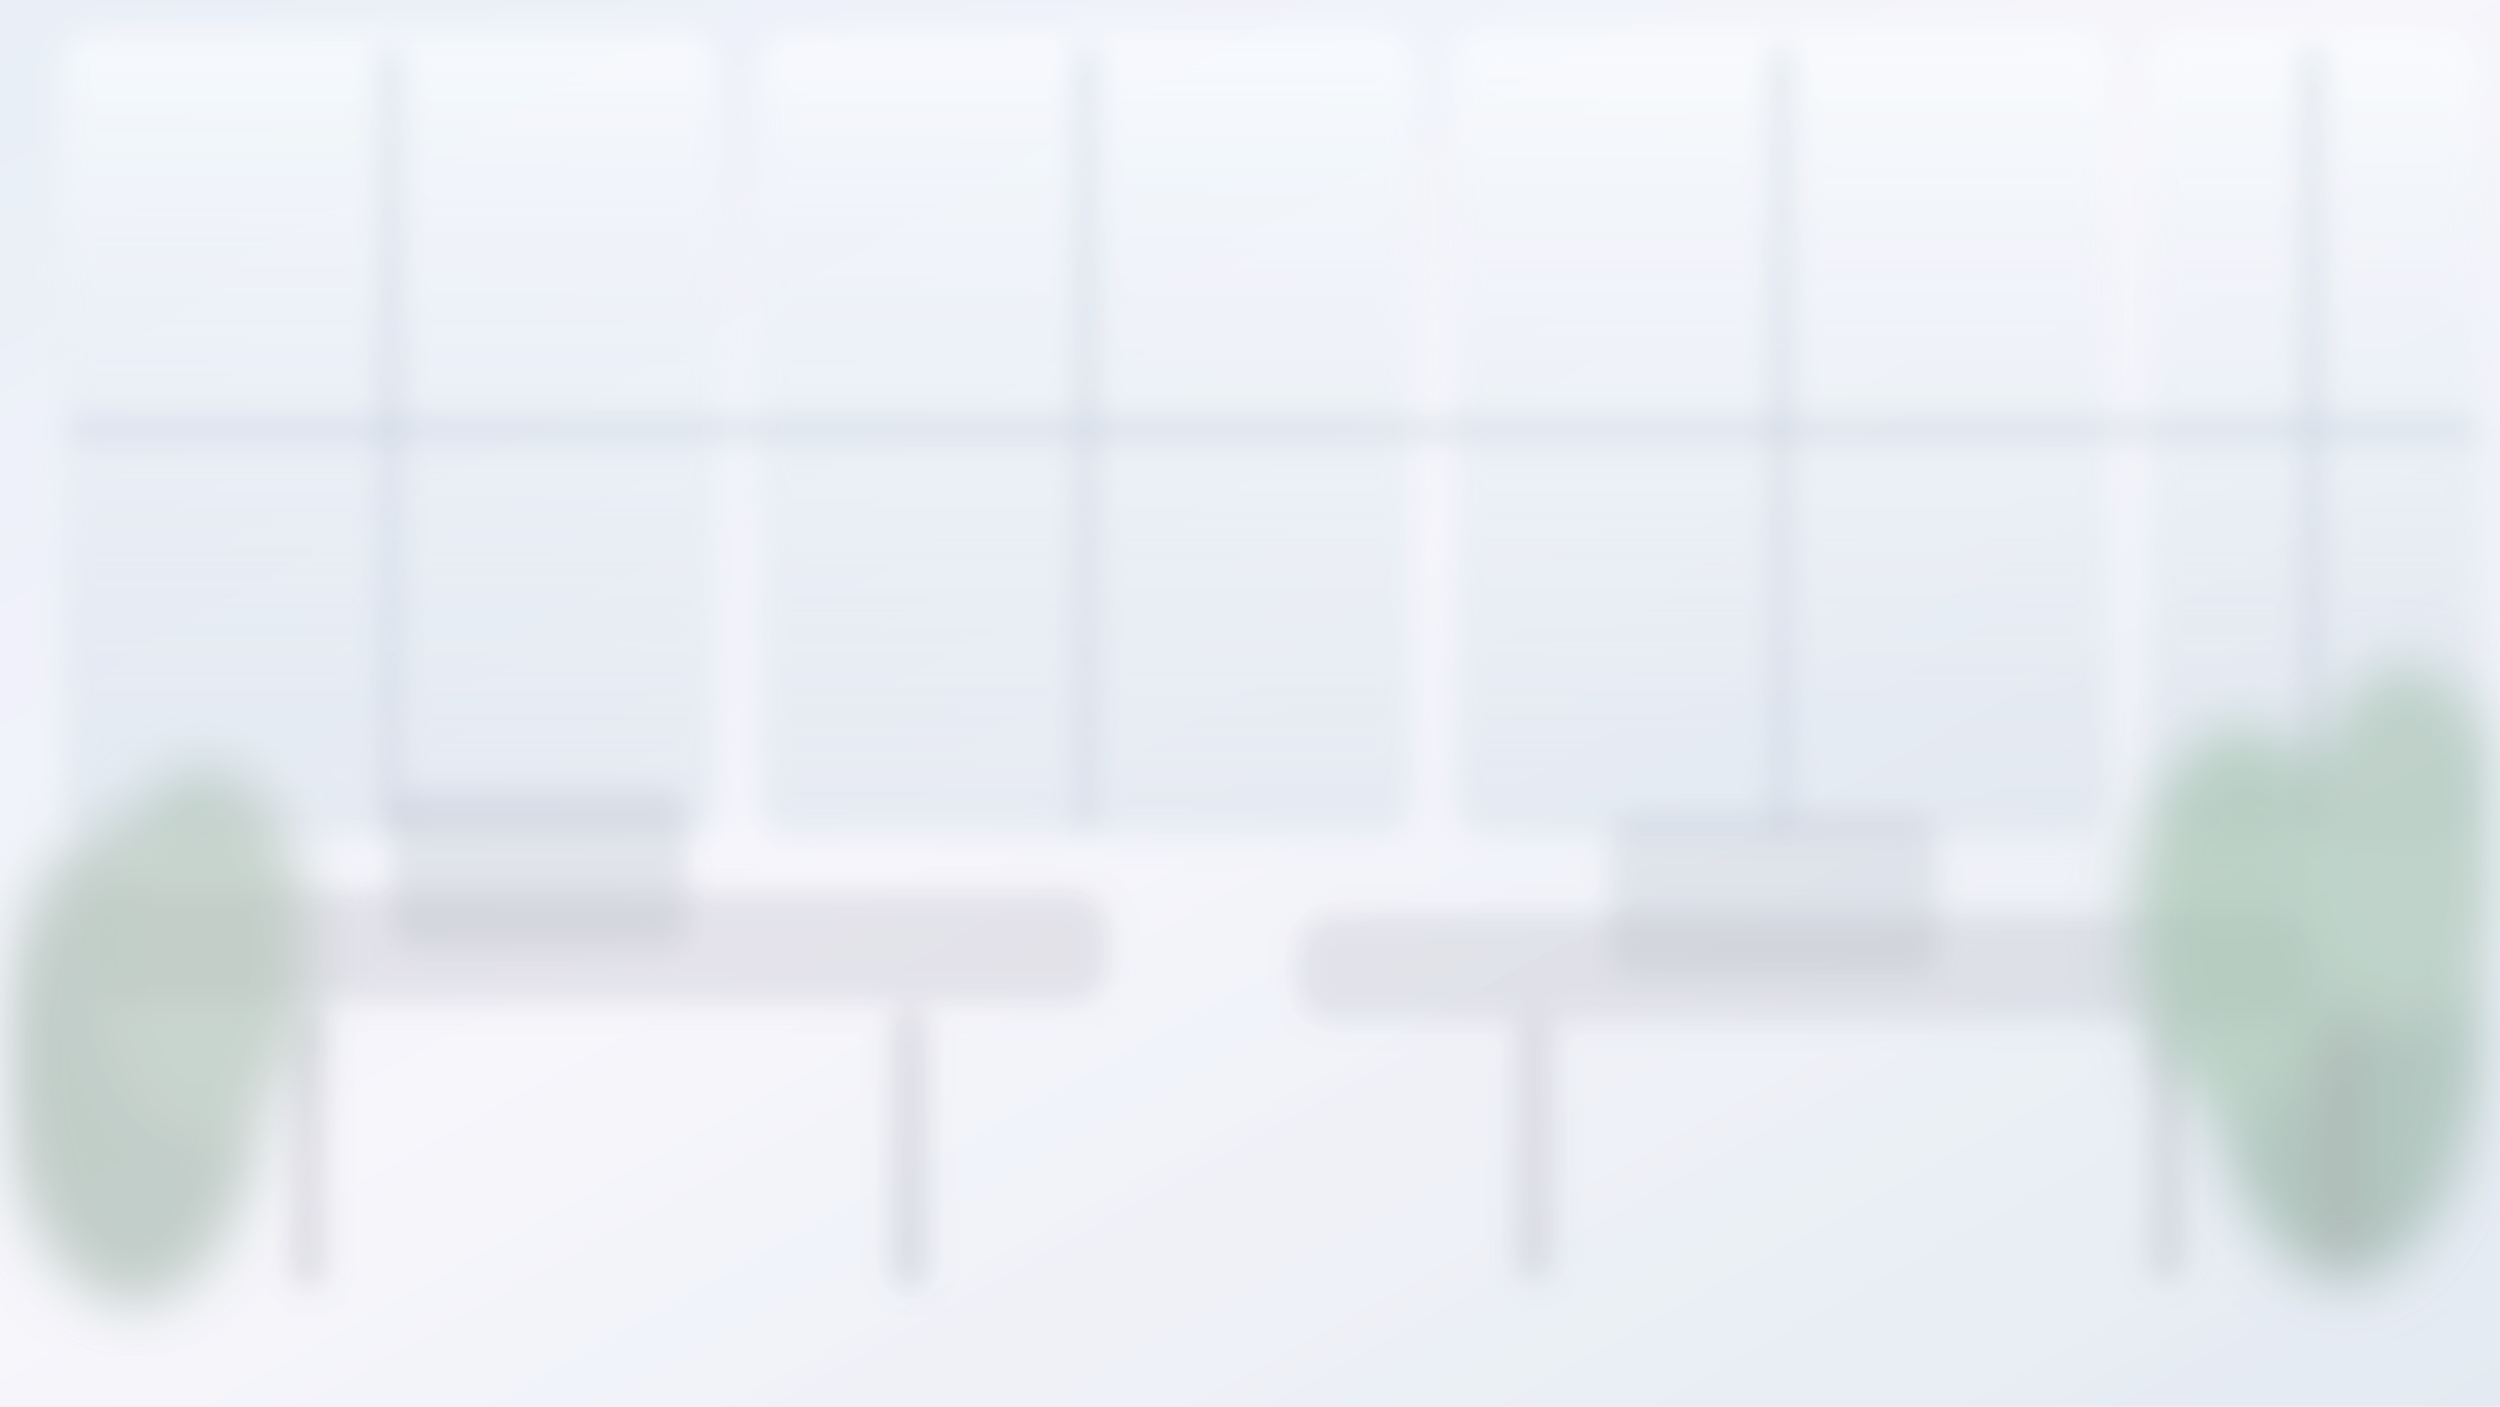
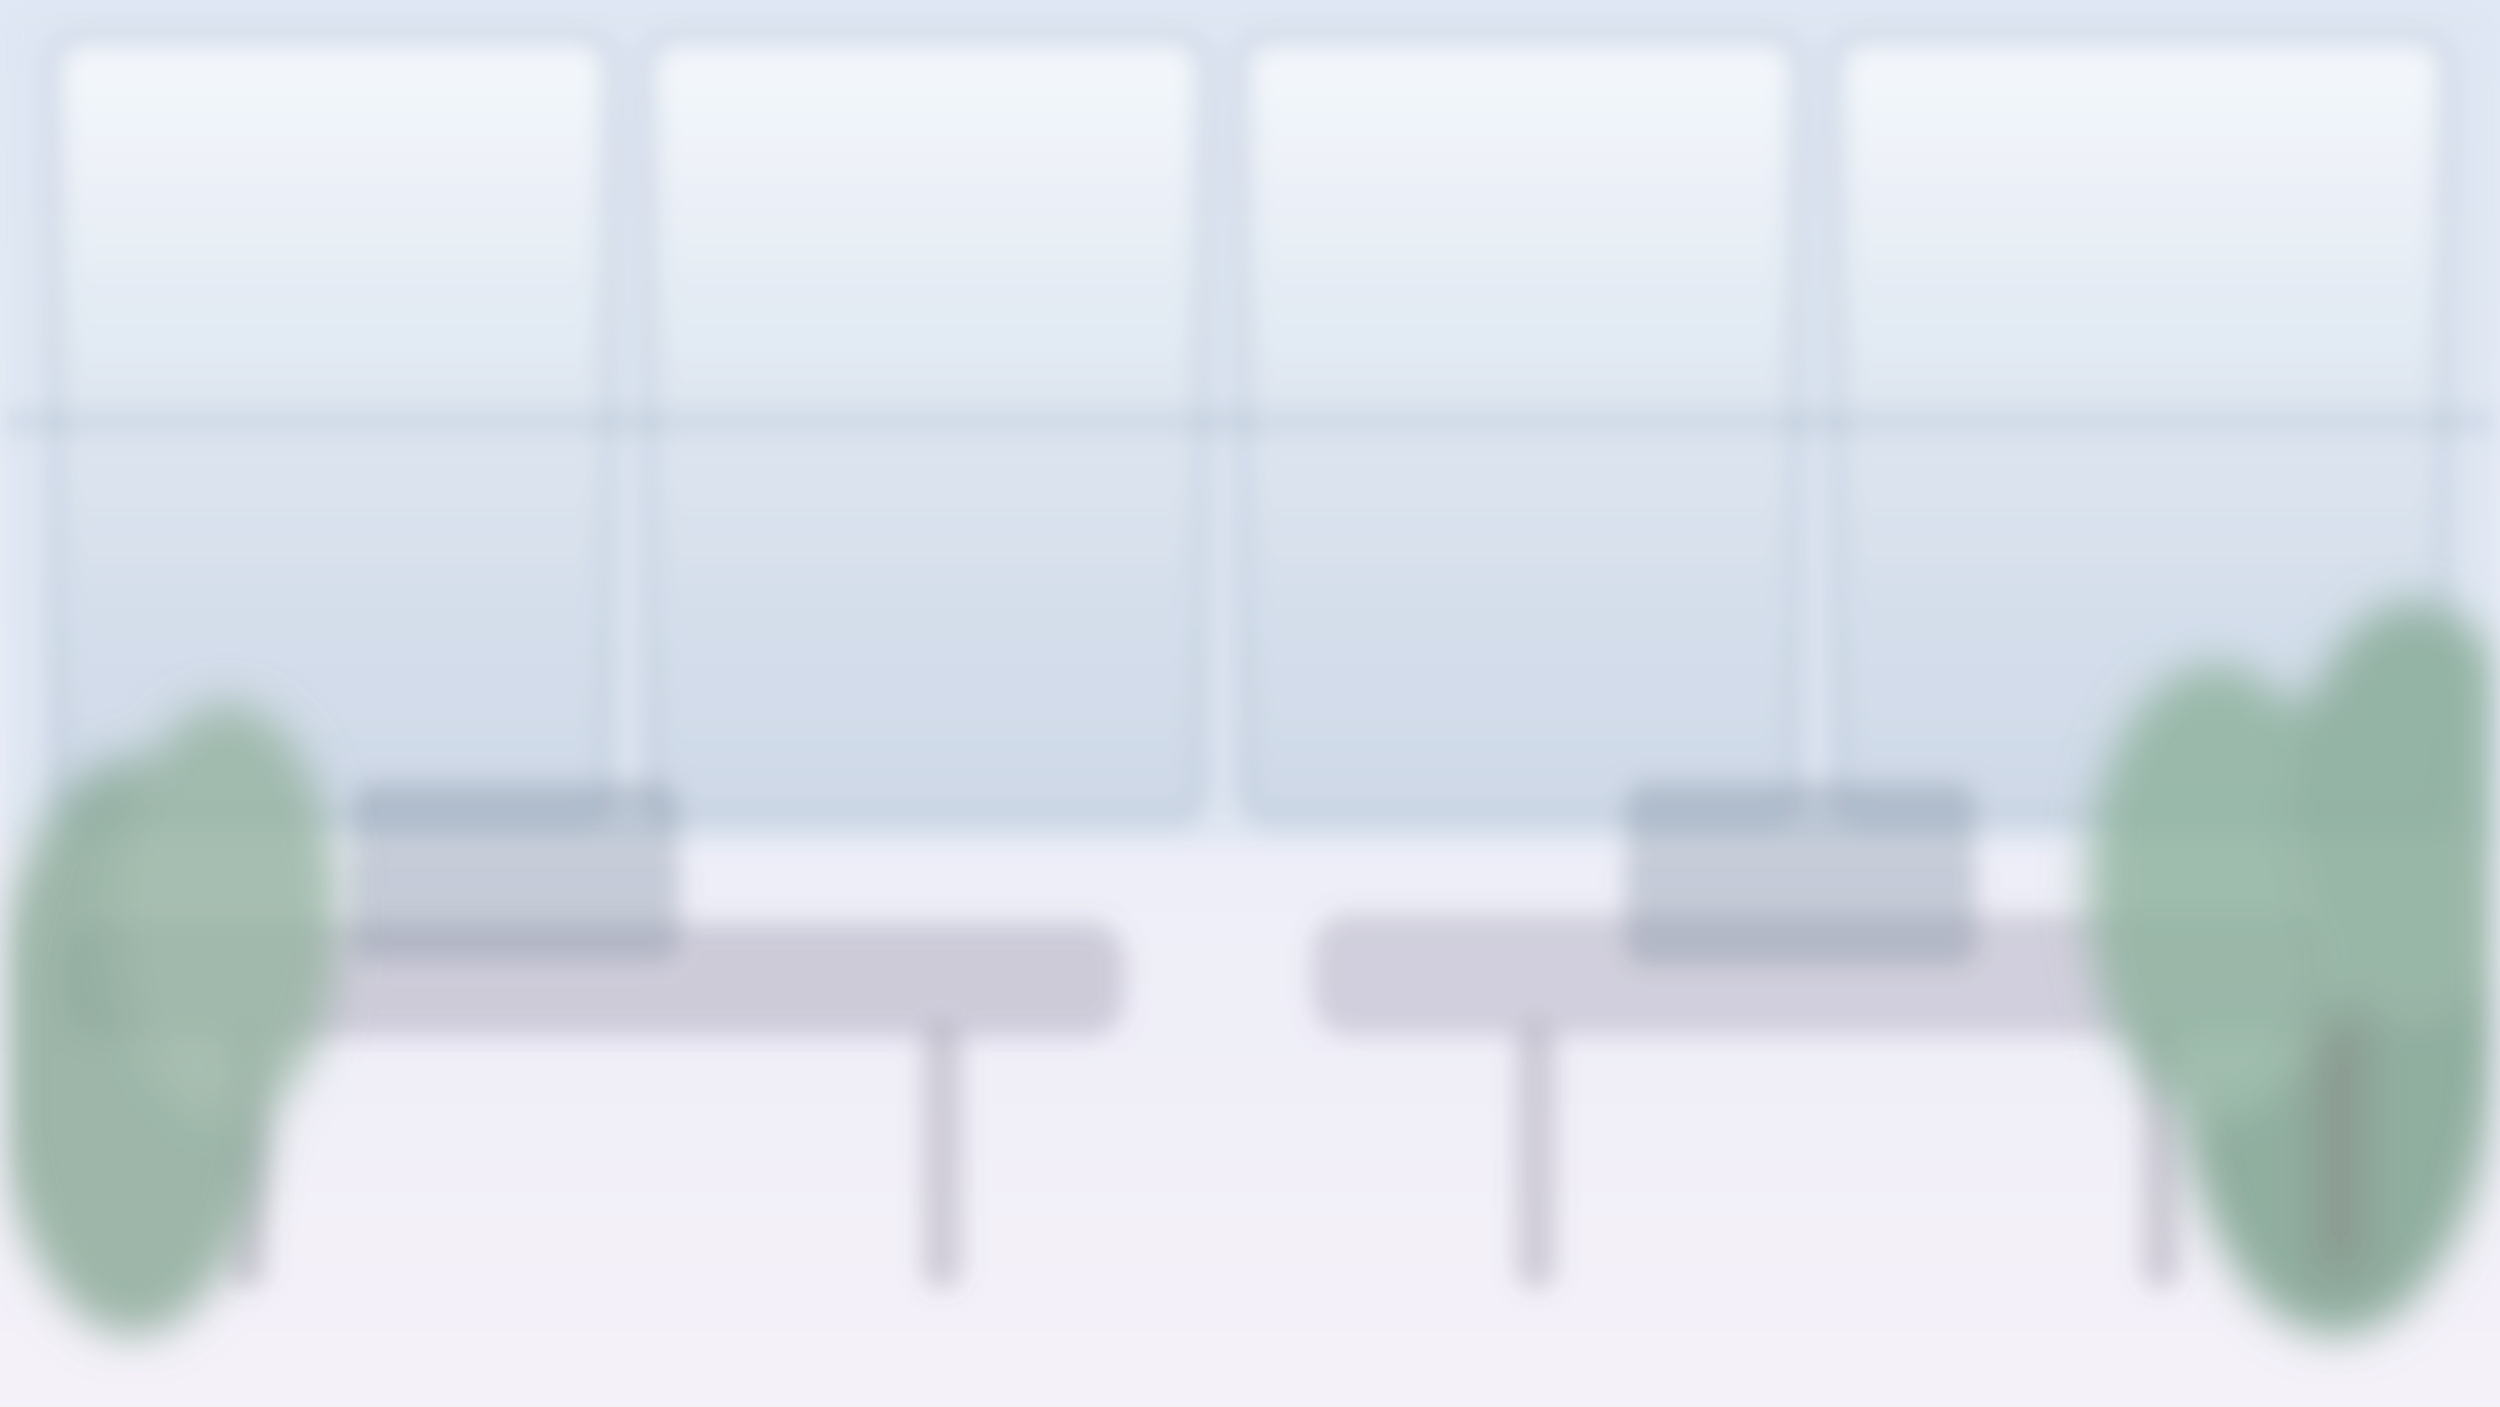
<svg xmlns="http://www.w3.org/2000/svg" viewBox="0 0 1600 900" preserveAspectRatio="xMidYMid slice">
  <defs>
-     <linearGradient id="bg" x1="0" y1="0" x2="1" y2="1">
-       <stop offset="0" stop-color="#dfe7f4" />
-       <stop offset="0.48" stop-color="#f4f3fa" />
-       <stop offset="1" stop-color="#d8e2ed" />
+     <linearGradient id="sky" x1="0" y1="0" x2="0" y2="1">
+       <stop stop-color="#d9e4f3" />
+       <stop offset="1" stop-color="#f3eef8" />
    </linearGradient>
-     <linearGradient id="window" x1="0" y1="0" x2="0" y2="1">
-       <stop offset="0" stop-color="#f9fcff" stop-opacity=".96" />
-       <stop offset="1" stop-color="#bfcfe0" stop-opacity=".55" />
+     <linearGradient id="glass" x1="0" y1="0" x2="0" y2="1">
+       <stop stop-color="#f9fcff" stop-opacity=".92" />
+       <stop offset="1" stop-color="#aebfd5" stop-opacity=".58" />
    </linearGradient>
-     <filter id="soft" x="-20%" y="-20%" width="140%" height="140%">
-       <feGaussianBlur stdDeviation="9" />
+     <filter id="blur8">
+       <feGaussianBlur stdDeviation="8" />
    </filter>
-     <filter id="softer" x="-20%" y="-20%" width="140%" height="140%">
-       <feGaussianBlur stdDeviation="18" />
+     <filter id="blur14">
+       <feGaussianBlur stdDeviation="14" />
    </filter>
  </defs>
-   <rect width="1600" height="900" fill="url(#bg)" />
-   <g filter="url(#soft)" opacity=".92">
-     <rect x="40" y="20" width="420" height="515" rx="22" fill="url(#window)" />
-     <rect x="485" y="20" width="420" height="515" rx="22" fill="url(#window)" />
-     <rect x="930" y="20" width="420" height="515" rx="22" fill="url(#window)" />
-     <rect x="1375" y="20" width="210" height="515" rx="22" fill="url(#window)" />
-     <g stroke="#8ea2ba" stroke-opacity=".38" stroke-width="14">
-       <path d="M250 30v500M695 30v500M1140 30v500M1480 30v500" />
-       <path d="M45 275h1540" />
+   <rect width="1600" height="900" fill="url(#sky)" />
+   <g filter="url(#blur8)" opacity=".9">
+     <rect x="-30" y="-20" width="1660" height="560" fill="#d7e1ef" />
+     <g fill="url(#glass)" stroke="#8da0ba" stroke-opacity=".35" stroke-width="11">
+       <rect x="35" y="25" width="355" height="500" rx="18" />
+       <rect x="415" y="25" width="355" height="500" rx="18" />
+       <rect x="795" y="25" width="355" height="500" rx="18" />
+       <rect x="1175" y="25" width="390" height="500" rx="18" />
    </g>
-     <rect x="60" y="570" width="650" height="72" rx="24" fill="#8f8a9d" fill-opacity=".34" />
-     <rect x="830" y="585" width="650" height="68" rx="24" fill="#868395" fill-opacity=".3" />
-     <rect x="185" y="645" width="24" height="180" rx="12" fill="#777485" fill-opacity=".34" />
-     <rect x="570" y="645" width="24" height="180" rx="12" fill="#777485" fill-opacity=".34" />
-     <rect x="970" y="650" width="24" height="170" rx="12" fill="#777485" fill-opacity=".32" />
-     <rect x="1375" y="650" width="24" height="170" rx="12" fill="#777485" fill-opacity=".32" />
-     <rect x="250" y="505" width="190" height="102" rx="16" fill="#677589" fill-opacity=".26" />
-     <rect x="1030" y="520" width="210" height="105" rx="16" fill="#66758b" fill-opacity=".24" />
+     <path d="M0 270h1600" stroke="#91a3ba" stroke-opacity=".35" stroke-width="13" />
+     <rect x="40" y="590" width="680" height="74" rx="24" fill="#827b94" fill-opacity=".42" />
+     <rect x="840" y="585" width="650" height="78" rx="24" fill="#827b94" fill-opacity=".38" />
+     <g fill="#665f76" fill-opacity=".34">
+       <rect x="145" y="655" width="26" height="170" rx="13" />
+       <rect x="590" y="655" width="26" height="170" rx="13" />
+       <rect x="970" y="655" width="26" height="170" rx="13" />
+       <rect x="1370" y="655" width="26" height="170" rx="13" />
+     </g>
+     <g fill="#55677f" fill-opacity=".36">
+       <rect x="225" y="500" width="210" height="115" rx="14" />
+       <rect x="1040" y="500" width="225" height="118" rx="14" />
+     </g>
  </g>
-   <g filter="url(#softer)" opacity=".72">
-     <ellipse cx="1500" cy="650" rx="90" ry="170" fill="#5f8b73" />
-     <ellipse cx="1435" cy="590" rx="70" ry="125" fill="#6fa080" />
-     <ellipse cx="1540" cy="540" rx="65" ry="115" fill="#7ba48a" />
-     <rect x="1482" y="650" width="30" height="165" rx="15" fill="#56685a" />
-     <ellipse cx="85" cy="680" rx="85" ry="155" fill="#769382" />
-     <ellipse cx="130" cy="610" rx="68" ry="120" fill="#86a28e" />
+   <g filter="url(#blur14)" opacity=".82">
+     <ellipse cx="1495" cy="650" rx="105" ry="205" fill="#5d8b72" />
+     <ellipse cx="1418" cy="570" rx="82" ry="145" fill="#75a187" />
+     <ellipse cx="1545" cy="520" rx="78" ry="135" fill="#6d987f" />
+     <rect x="1480" y="650" width="35" height="170" rx="17" fill="#566c5b" />
+     <ellipse cx="85" cy="670" rx="90" ry="185" fill="#6f9680" />
+     <ellipse cx="145" cy="585" rx="72" ry="135" fill="#80a38d" />
  </g>
-   <rect width="1600" height="900" fill="#ffffff" fill-opacity=".34" />
-   <rect width="1600" height="900" fill="url(#bg)" fill-opacity=".12" />
+   <rect width="1600" height="900" fill="#ffffff" fill-opacity=".18" />
</svg>
